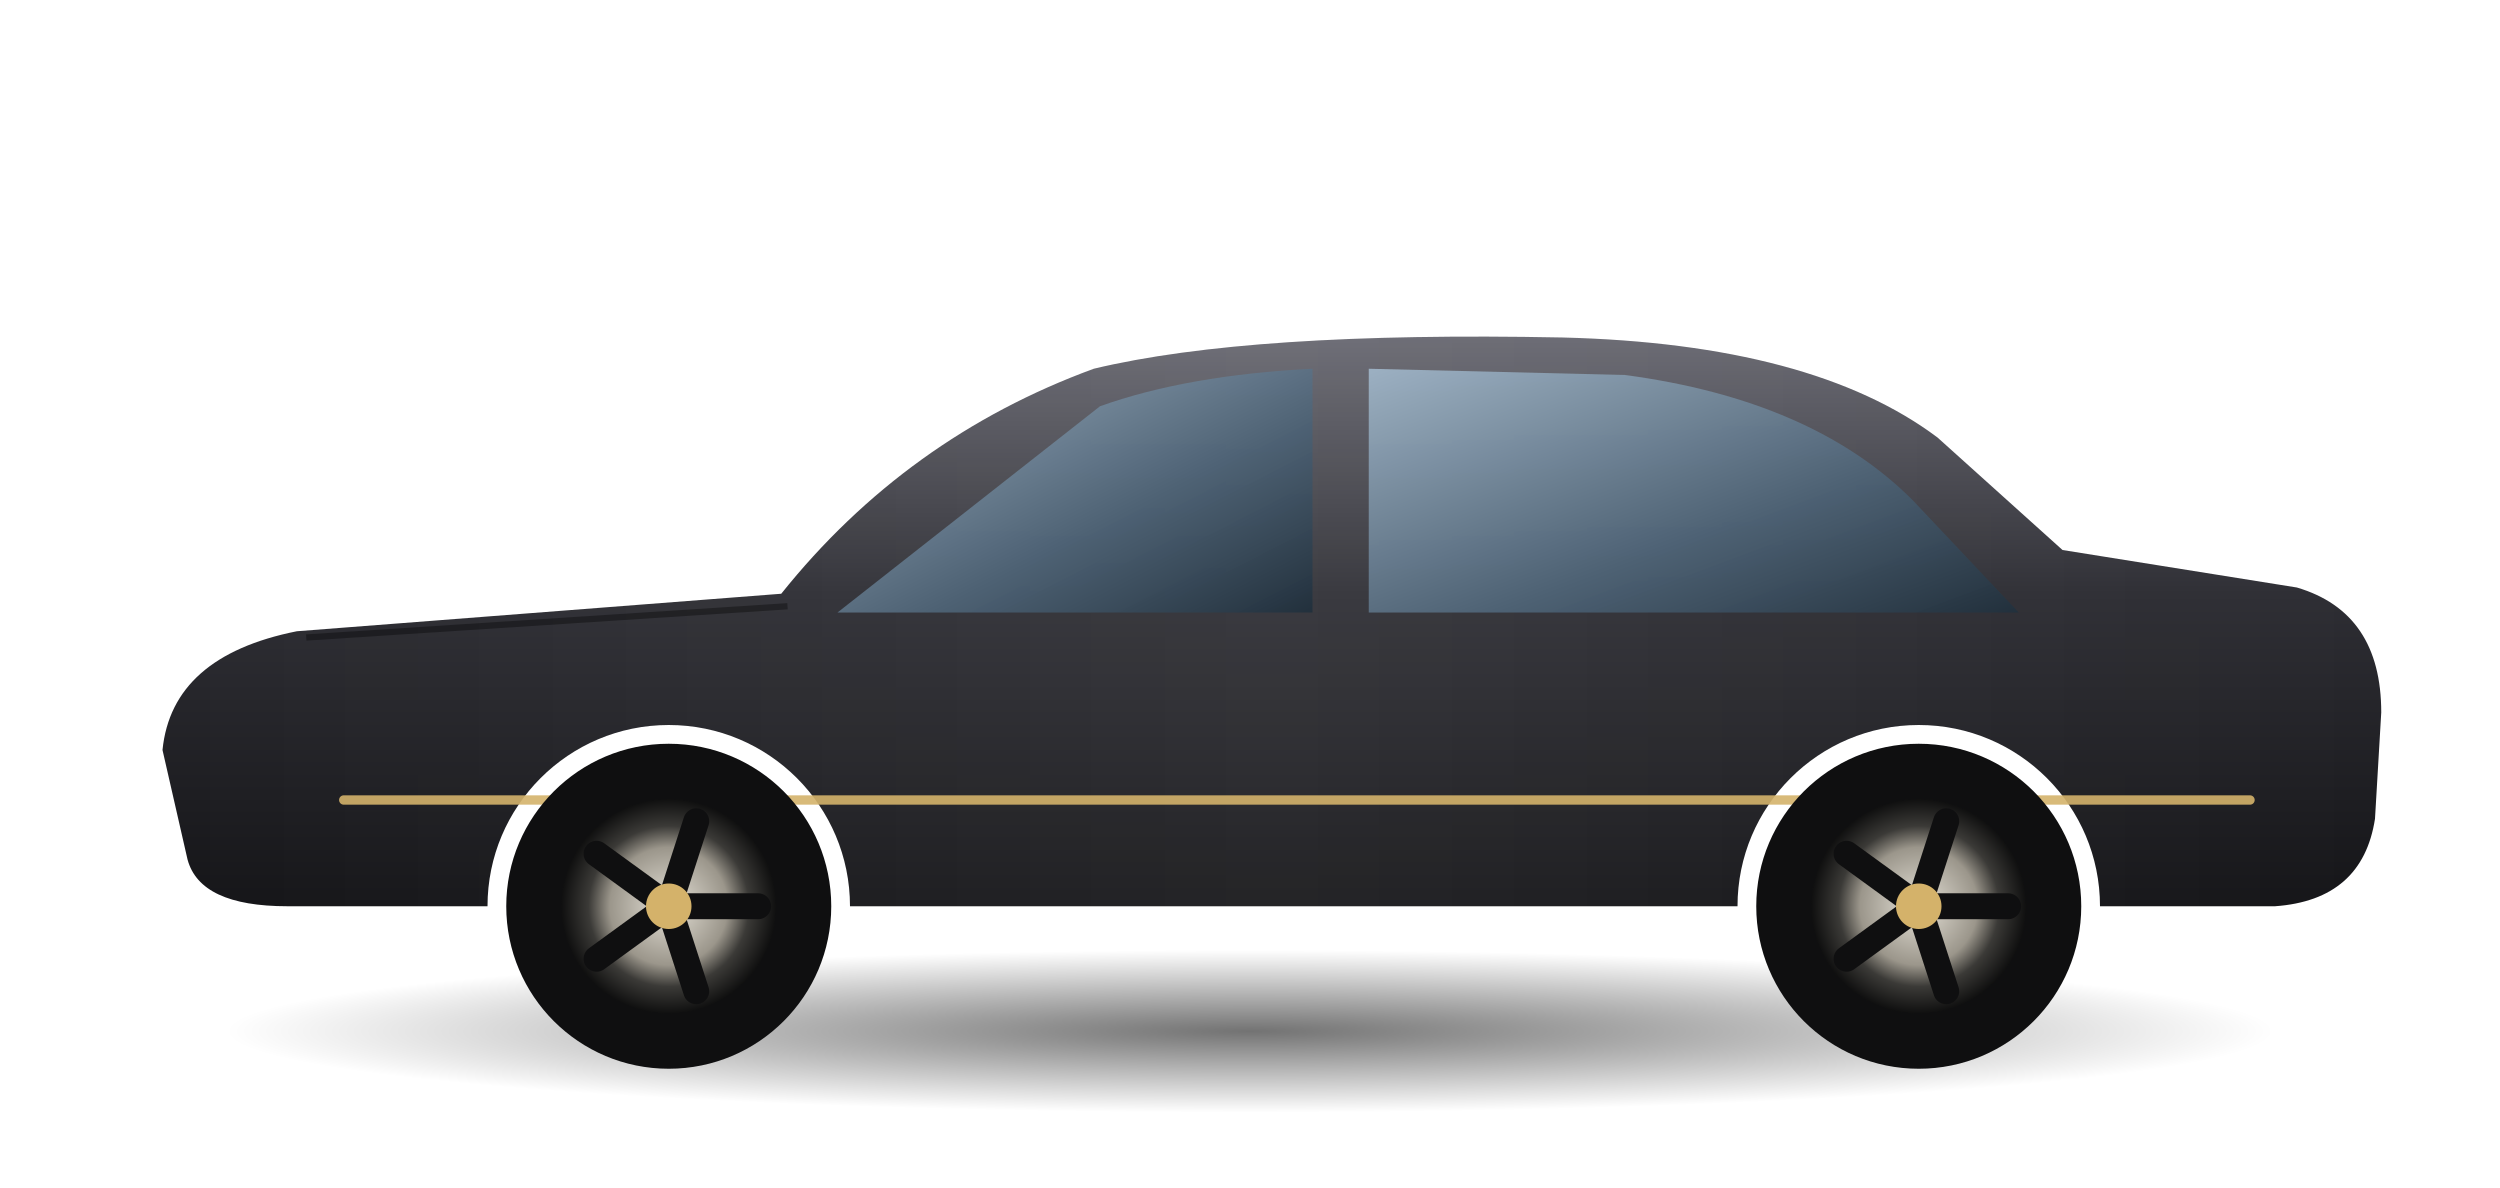
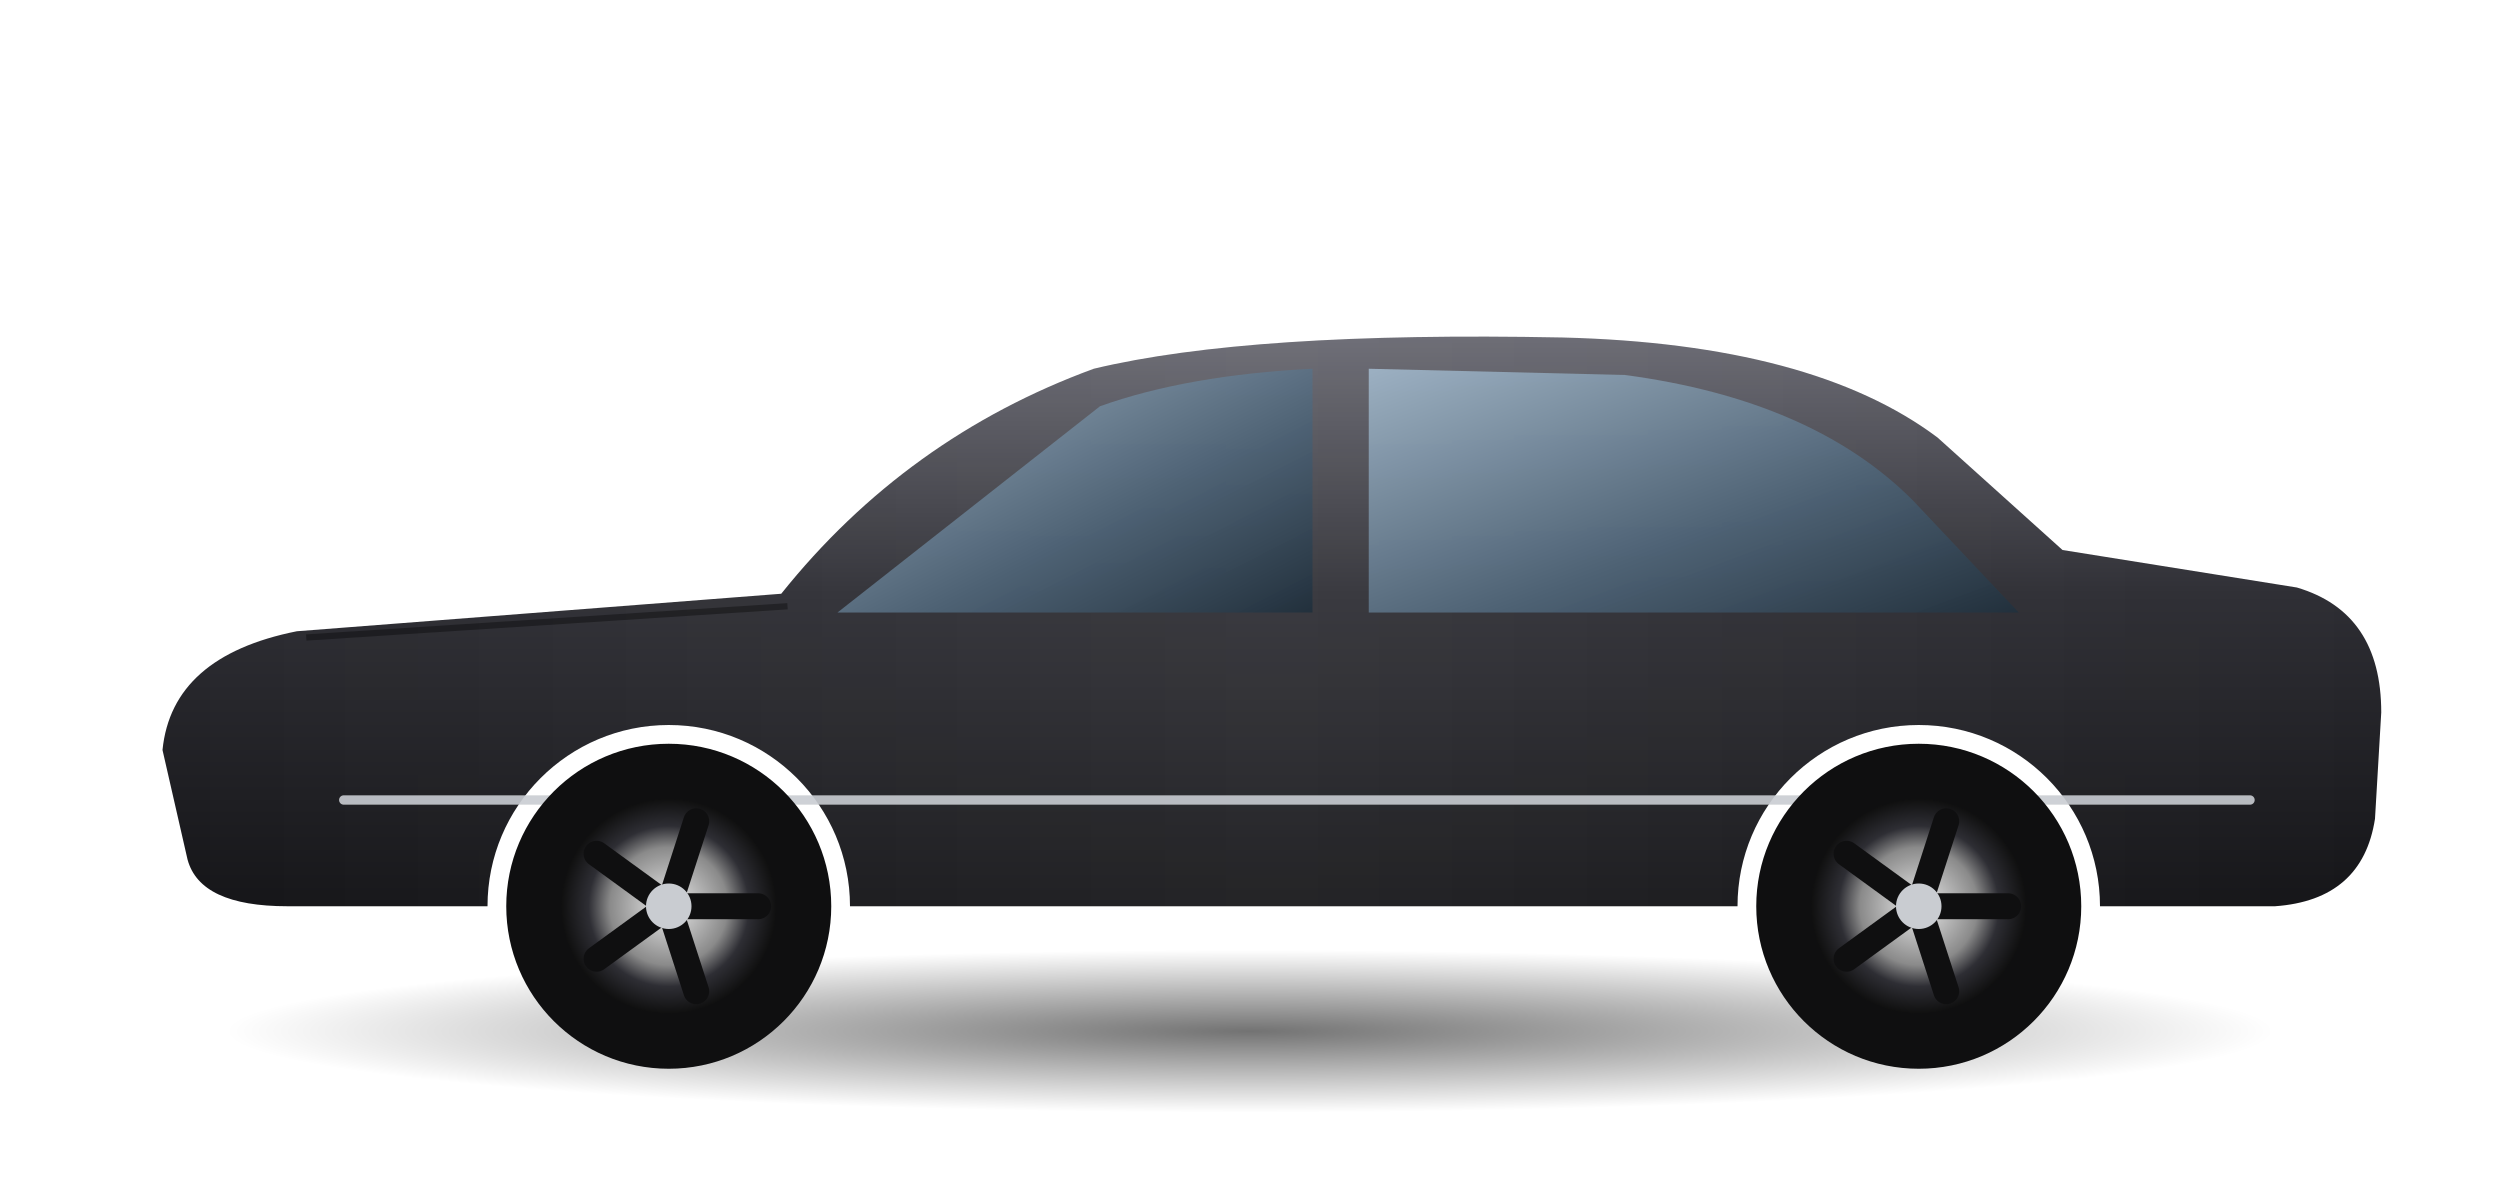
<svg xmlns="http://www.w3.org/2000/svg" viewBox="0 0 800 380" role="img" aria-label="berline">
  <defs>
    <linearGradient id="body" x1="0" y1="0" x2="0" y2="1">
      <stop offset="0" stop-color="#66666f" />
      <stop offset=".45" stop-color="#2e2e34" />
      <stop offset="1" stop-color="#151518" />
    </linearGradient>
    <linearGradient id="glass" x1="0" y1="0" x2="1" y2="1">
      <stop offset="0" stop-color="#9fb4c6" stop-opacity=".95" />
      <stop offset=".6" stop-color="#4e6376" stop-opacity=".95" />
      <stop offset="1" stop-color="#22303c" />
    </linearGradient>
    <linearGradient id="shine" x1="0" y1="0" x2="1" y2="0">
      <stop offset="0" stop-color="#fff" stop-opacity="0" />
      <stop offset=".5" stop-color="#fff" stop-opacity=".35" />
      <stop offset="1" stop-color="#fff" stop-opacity="0" />
    </linearGradient>
    <radialGradient id="shadow" cx=".5" cy=".5" r=".5">
      <stop offset="0" stop-color="#000" stop-opacity=".55" />
      <stop offset="1" stop-color="#000" stop-opacity="0" />
    </radialGradient>
    <radialGradient id="rim" cx=".5" cy=".5" r=".5">
-       <stop offset="0" stop-color="#e6e2d8" />
-       <stop offset=".55" stop-color="#9b968b" />
-       <stop offset=".75" stop-color="#3b3a37" />
+       <stop offset="0" stop-color="#ececec" />
+       <stop offset=".55" stop-color="#8a8a8a" />
+       <stop offset=".75" stop-color="#2e2e34" />
      <stop offset="1" stop-color="#101010" />
    </radialGradient>
  </defs>
  <ellipse cx="400" cy="330" rx="330" ry="26" fill="url(#shadow)" />
  <path d="M60 275 L52 240 Q55 210 95 202 L250 190 Q290 140 350 118 Q400 106 500 108 Q580 110 620 140 L660 176 L735 188 Q762 196 762 228 L760 262 Q756 288 728 290 L672 290 A58 58 0 0 0 556 290 L272 290 A58 58 0 0 0 156 290 L92 290 Q64 290 60 275 Z" fill="url(#body)" />
  <path d="M60 275 L52 240 Q55 210 95 202 L250 190 Q290 140 350 118 Q400 106 500 108 Q580 110 620 140 L660 176 L735 188 Q762 196 762 228 L760 262 Q756 288 728 290 L672 290 A58 58 0 0 0 556 290 L272 290 A58 58 0 0 0 156 290 L92 290 Q64 290 60 275 Z" fill="url(#shine)" opacity=".18" />
  <path d="M268 196 L352 130 Q380 120 420 118 L420 196 Z" fill="url(#glass)" />
  <path d="M438 118 L520 120 Q580 128 612 160 L646 196 L438 196 Z" fill="url(#glass)" />
  <path d="M98 204 L252 194" fill="none" stroke="#000" stroke-opacity=".35" stroke-width="2" />
-   <path d="M110 256 L720 256" fill="none" stroke="#d4b26a" stroke-width="3" stroke-linecap="round" opacity=".9" />
+   <path d="M110 256 L720 256" fill="none" stroke="#c9ccd1" stroke-width="3" stroke-linecap="round" opacity=".9" />
  <circle cx="214" cy="290" r="52" fill="#0f0f10" />
  <circle cx="214" cy="290" r="34.32" fill="url(#rim)" />
  <line x1="214" y1="290" x2="242.6" y2="290.0" stroke="#0f0f10" stroke-width="8.3" stroke-linecap="round" />
  <line x1="214" y1="290" x2="222.8" y2="317.2" stroke="#0f0f10" stroke-width="8.3" stroke-linecap="round" />
  <line x1="214" y1="290" x2="190.9" y2="306.8" stroke="#0f0f10" stroke-width="8.3" stroke-linecap="round" />
  <line x1="214" y1="290" x2="190.9" y2="273.2" stroke="#0f0f10" stroke-width="8.3" stroke-linecap="round" />
  <line x1="214" y1="290" x2="222.8" y2="262.8" stroke="#0f0f10" stroke-width="8.3" stroke-linecap="round" />
-   <circle cx="214" cy="290" r="7.28" fill="#d4b26a" />
+   <circle cx="214" cy="290" r="7.28" fill="#c9ccd1" />
  <circle cx="614" cy="290" r="52" fill="#0f0f10" />
  <circle cx="614" cy="290" r="34.32" fill="url(#rim)" />
  <line x1="614" y1="290" x2="642.6" y2="290.0" stroke="#0f0f10" stroke-width="8.3" stroke-linecap="round" />
  <line x1="614" y1="290" x2="622.8" y2="317.2" stroke="#0f0f10" stroke-width="8.3" stroke-linecap="round" />
  <line x1="614" y1="290" x2="590.9" y2="306.8" stroke="#0f0f10" stroke-width="8.3" stroke-linecap="round" />
  <line x1="614" y1="290" x2="590.9" y2="273.2" stroke="#0f0f10" stroke-width="8.3" stroke-linecap="round" />
  <line x1="614" y1="290" x2="622.8" y2="262.8" stroke="#0f0f10" stroke-width="8.3" stroke-linecap="round" />
-   <circle cx="614" cy="290" r="7.28" fill="#d4b26a" />
+   <circle cx="614" cy="290" r="7.28" fill="#c9ccd1" />
</svg>
